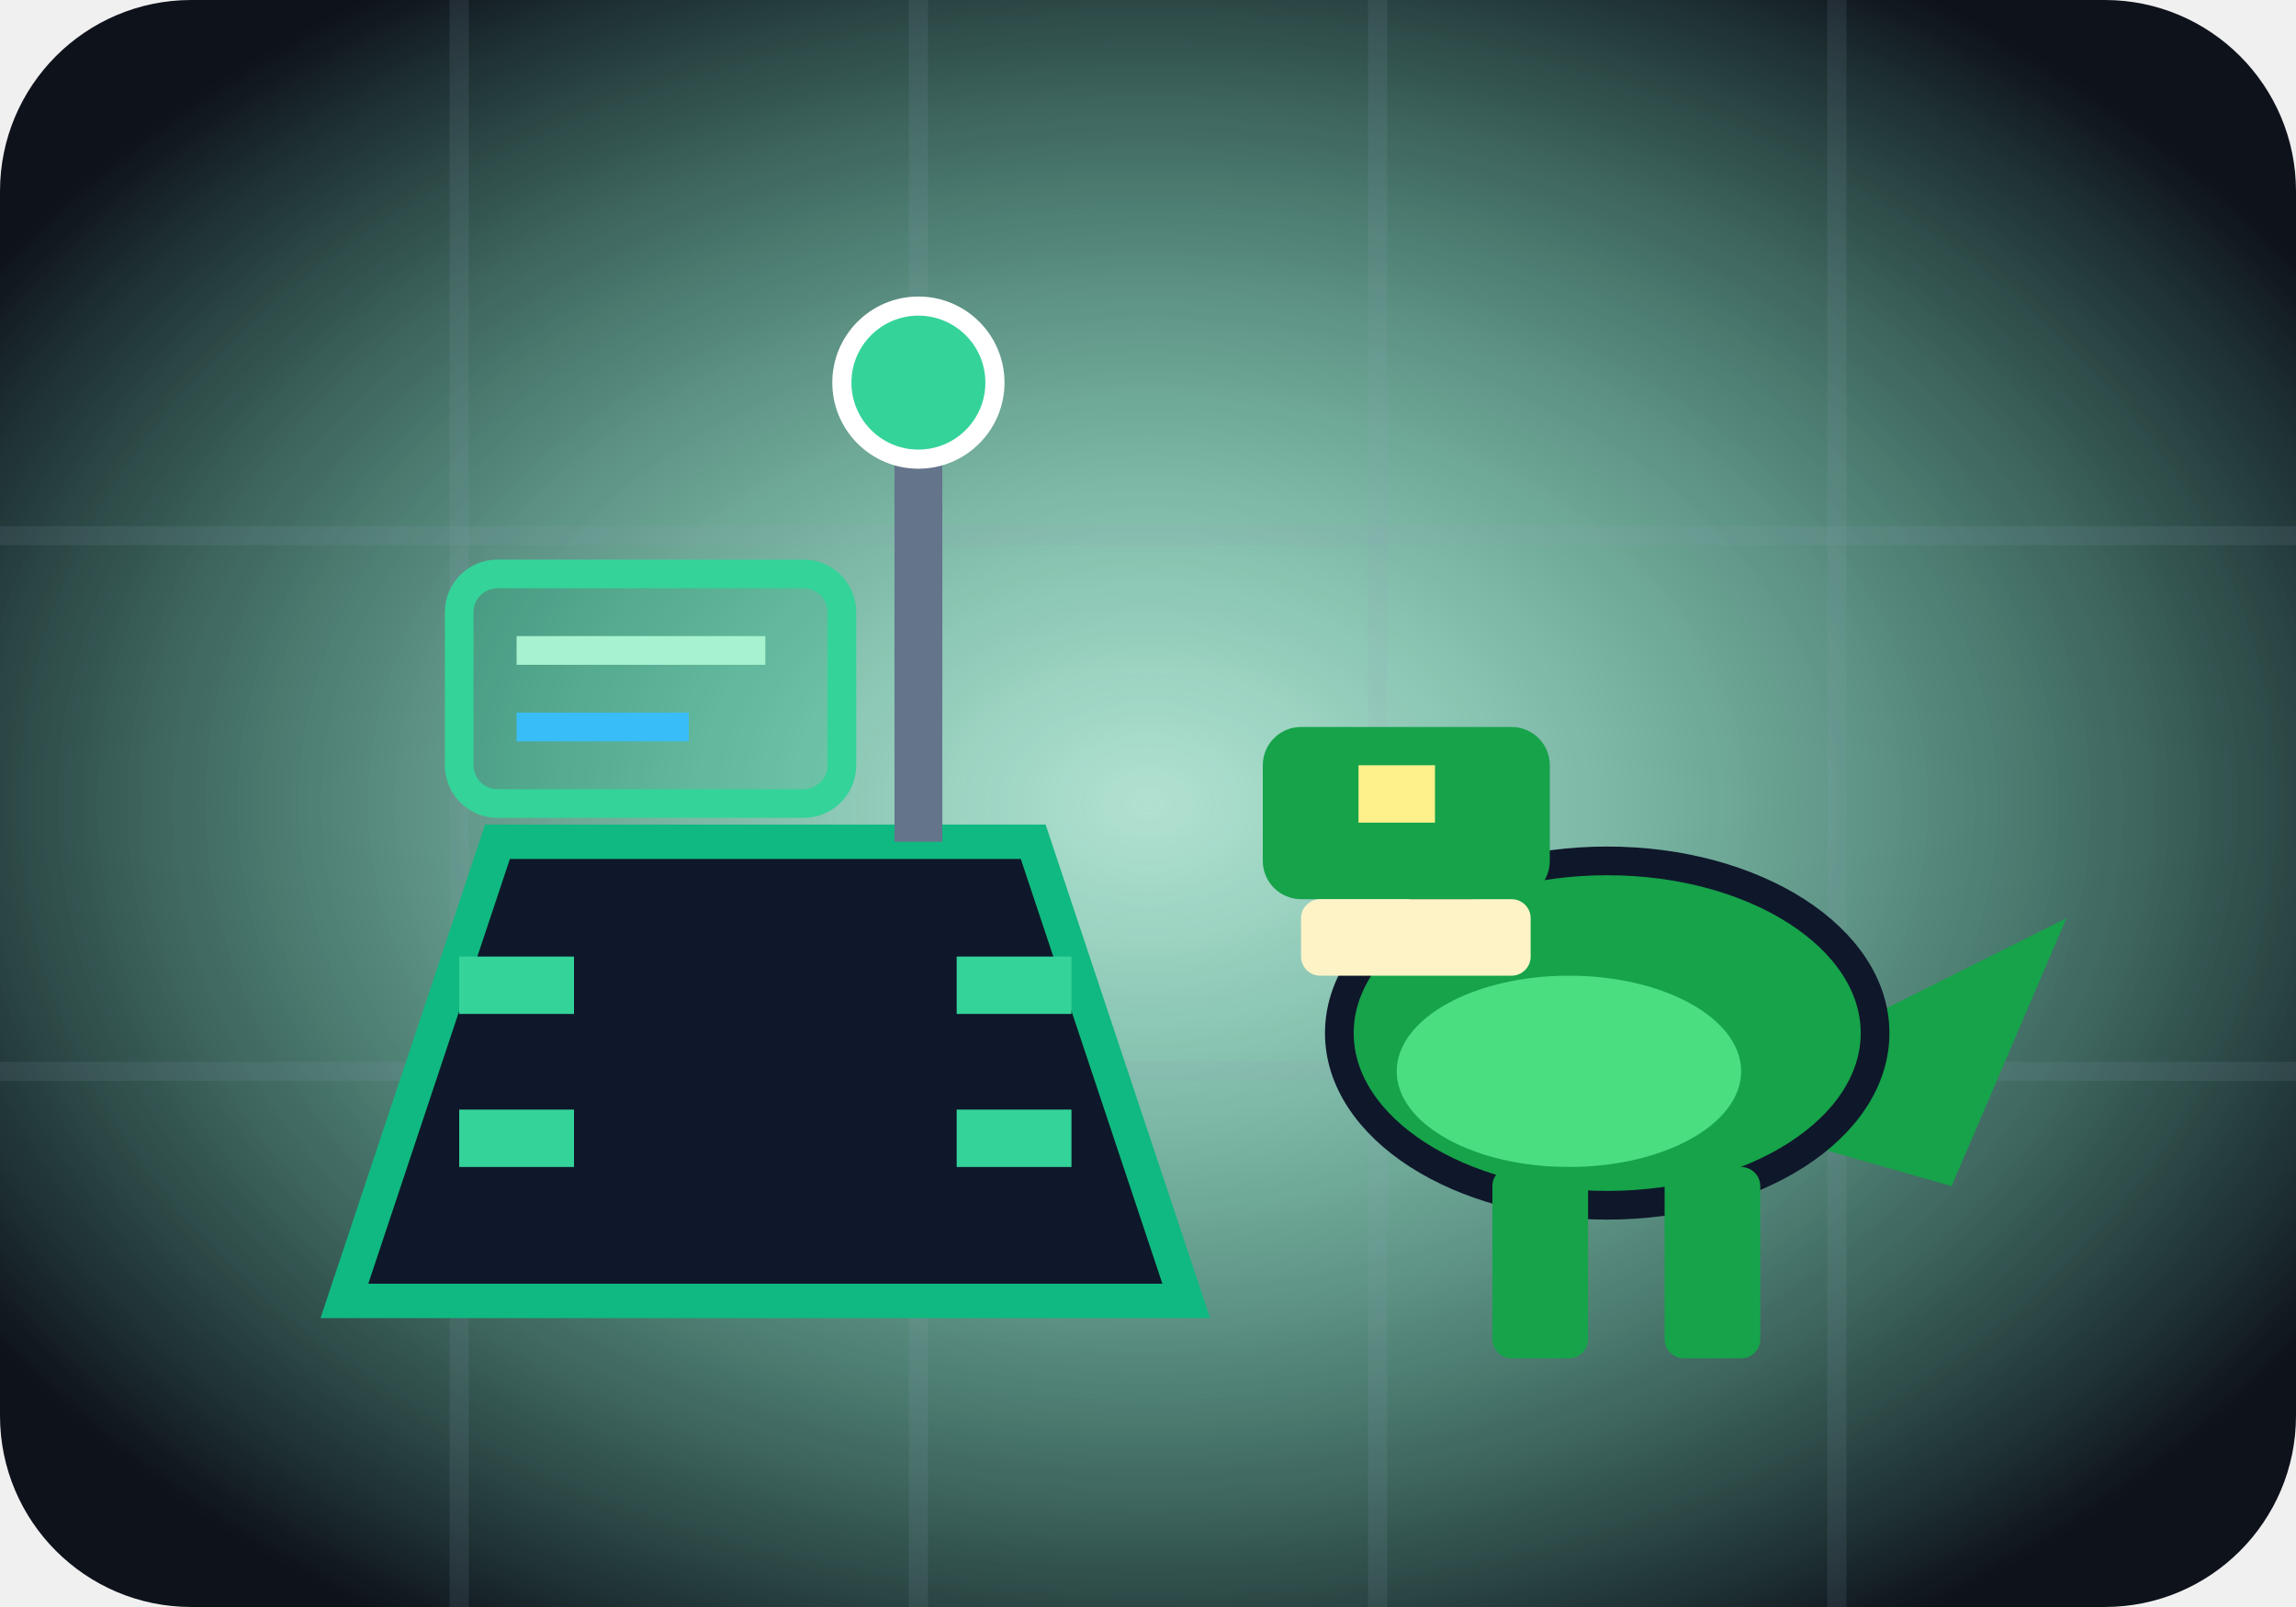
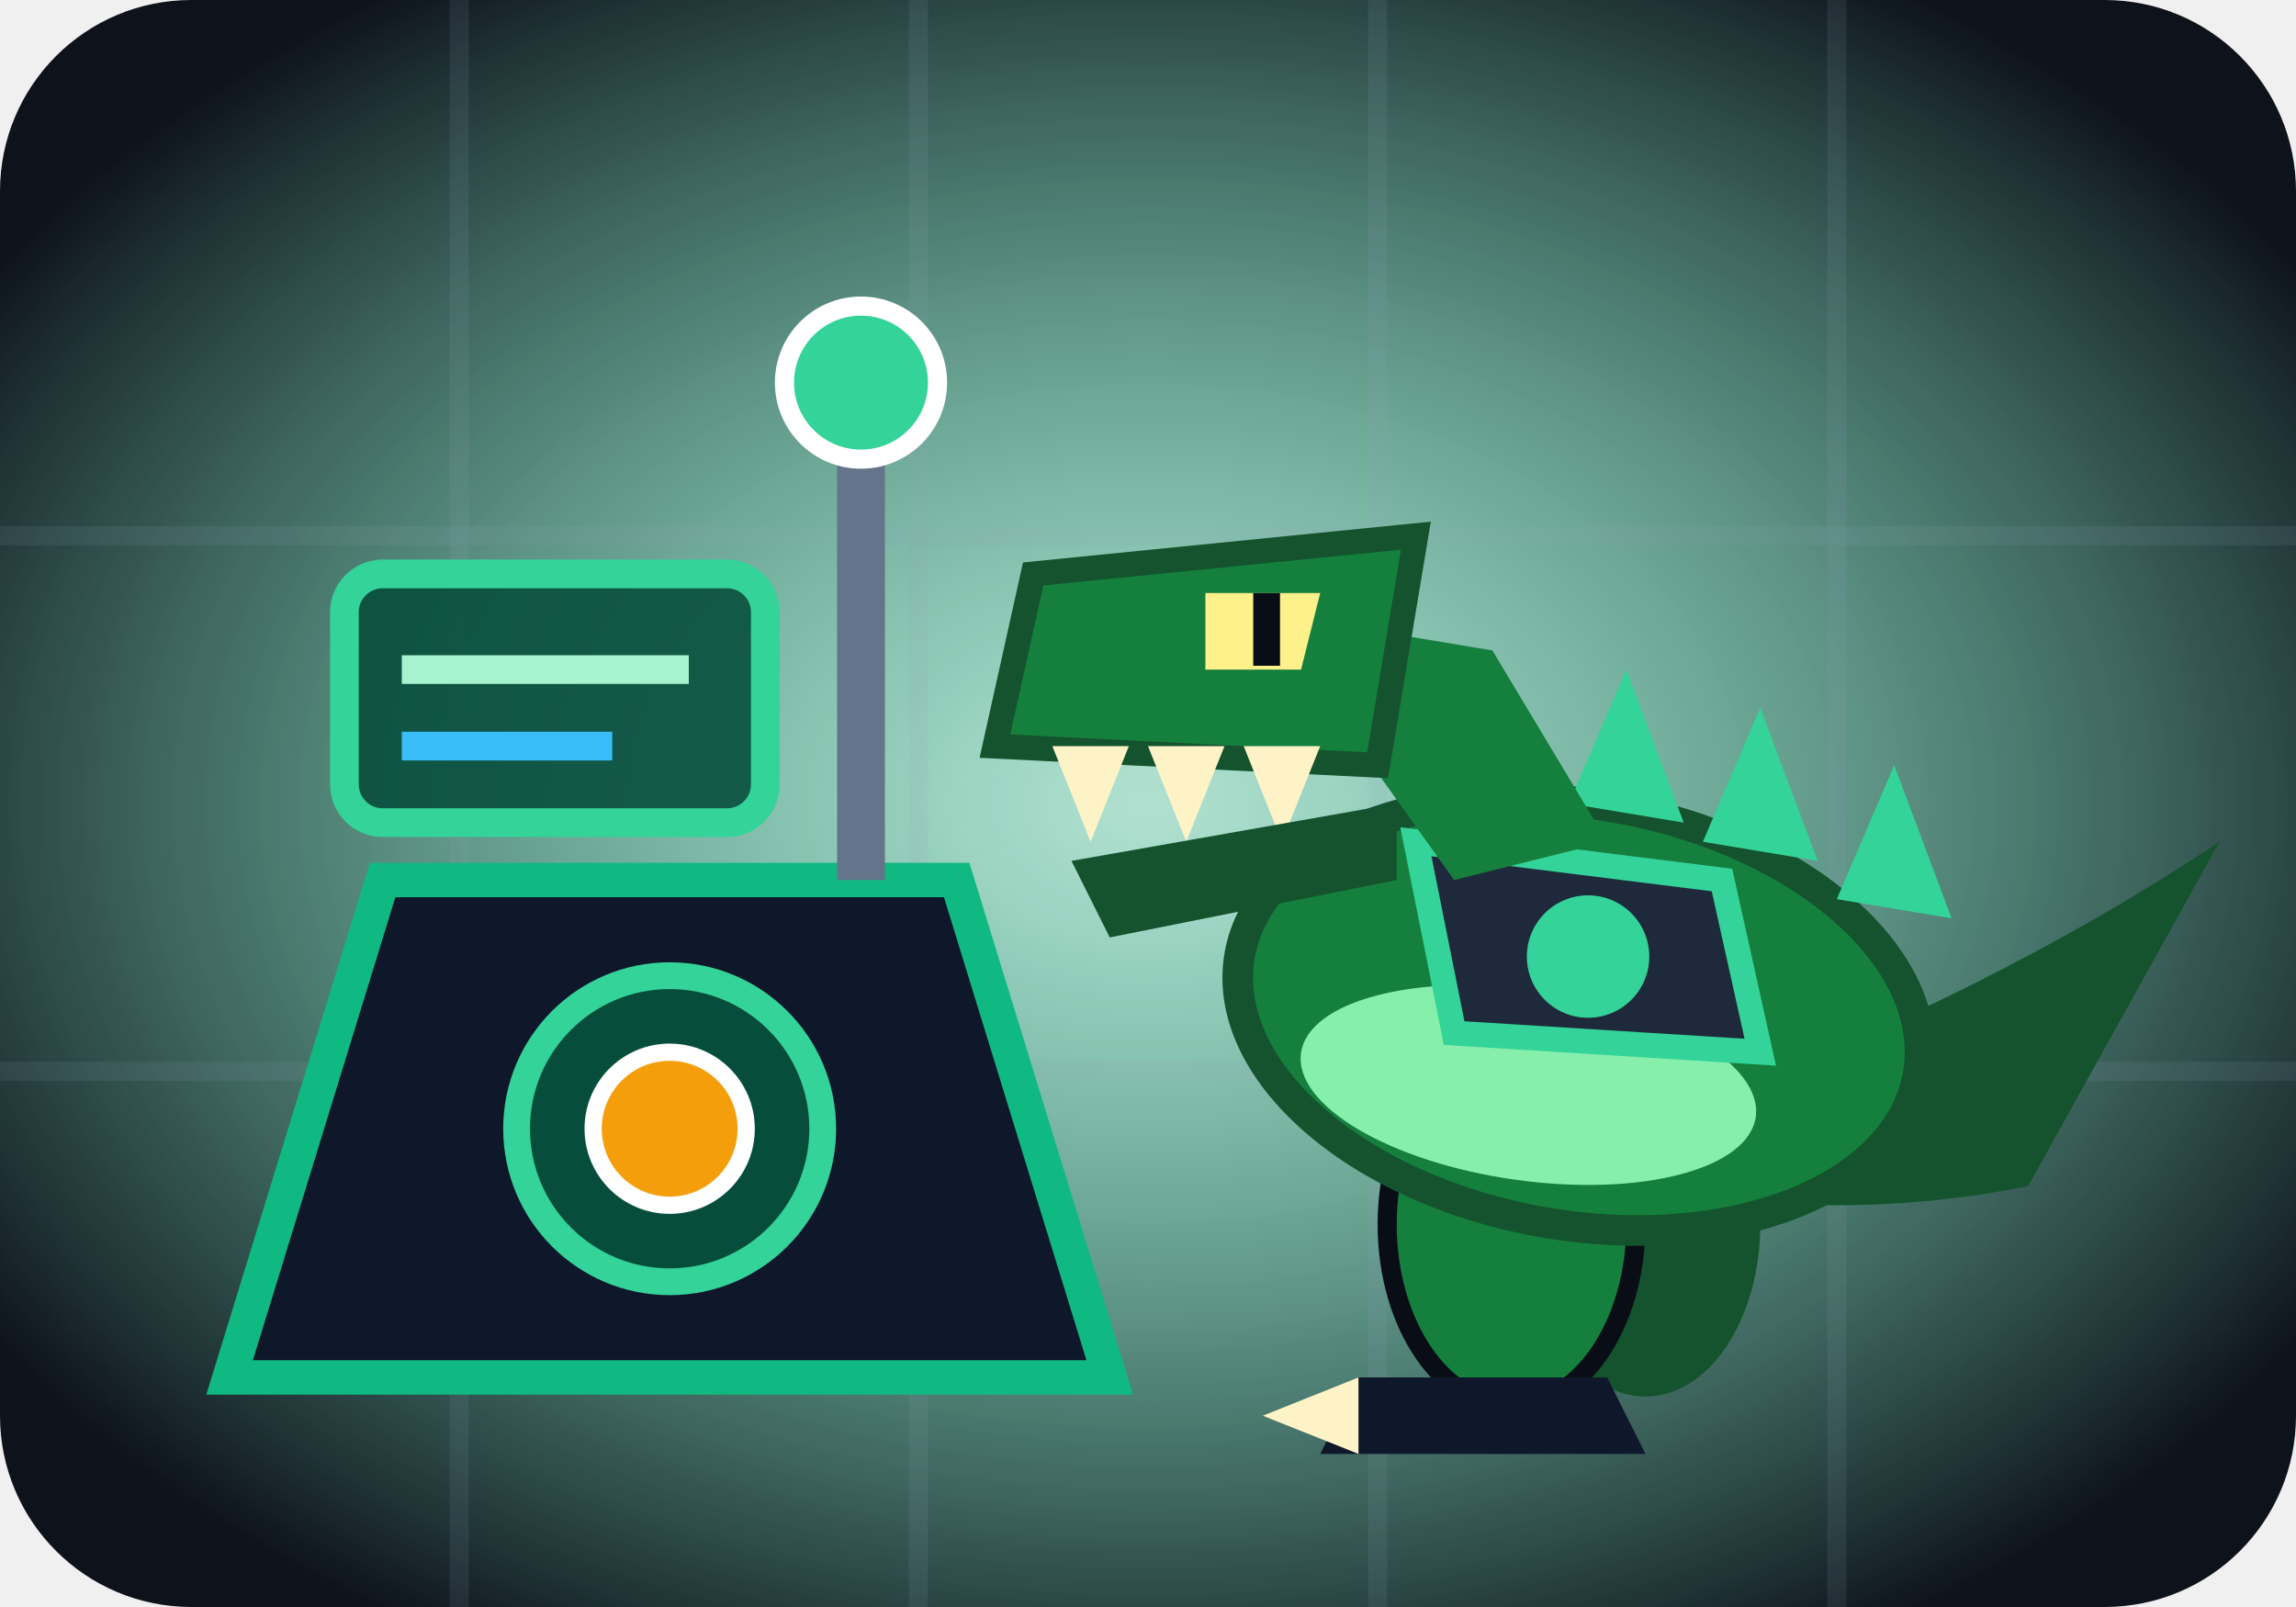
<svg xmlns="http://www.w3.org/2000/svg" viewBox="0 0 120 84" width="120" height="84">
  <defs>
    <radialGradient id="bg_dino_0" cx="50%" cy="50%" r="60%">
      <stop offset="0%" stop-color="#10b981" stop-opacity="0.28" />
      <stop offset="100%" stop-color="#090d16" stop-opacity="0.98" />
    </radialGradient>
  </defs>
  <rect width="120" height="84" rx="10" fill="url(#bg_dino_0)" />
  <g stroke="rgba(148,163,184,0.12)" stroke-width="1">
    <line x1="24" y1="0" x2="24" y2="84" />
    <line x1="48" y1="0" x2="48" y2="84" />
    <line x1="72" y1="0" x2="72" y2="84" />
    <line x1="96" y1="0" x2="96" y2="84" />
    <line x1="0" y1="28" x2="120" y2="28" />
    <line x1="0" y1="56" x2="120" y2="56" />
  </g>
-   <polygon points="18,68 26,44 54,44 62,68" fill="#0f172a" stroke="#10b981" stroke-width="1.8" />
-   <rect x="24" y="30" width="20" height="12" rx="2" fill="rgba(16,185,129,0.25)" stroke="#34d399" stroke-width="1.5" />
-   <line x1="27" y1="34" x2="40" y2="34" stroke="#a7f3d0" stroke-width="1.5" />
-   <line x1="27" y1="38" x2="36" y2="38" stroke="#38bdf8" stroke-width="1.5" />
-   <line x1="48" y1="44" x2="48" y2="22" stroke="#64748b" stroke-width="2.5" />
-   <circle cx="48" cy="20" r="4" fill="#34d399" stroke="#fff" stroke-width="1" />
-   <rect x="24" y="50" width="6" height="3" fill="#34d399" />
-   <rect x="50" y="50" width="6" height="3" fill="#34d399" />
-   <rect x="24" y="58" width="6" height="3" fill="#34d399" />
-   <rect x="50" y="58" width="6" height="3" fill="#34d399" />
-   <g transform="translate(84,54)">
-     <path d="M4,4 L24,-6 L18,8 Z" fill="#16a34a" />
-     <ellipse cx="0" cy="0" rx="14" ry="9" fill="#16a34a" stroke="#0f172a" stroke-width="1.5" />
-     <ellipse cx="-2" cy="2" rx="9" ry="5" fill="#4ade80" />
-     <rect x="-18" y="-16" width="15" height="9" rx="2" fill="#16a34a" />
-     <rect x="-16" y="-7" width="12" height="4" rx="1" fill="#fef3c7" />
-     <rect x="-13" y="-14" width="4" height="3" fill="#fef08a" />
-     <rect x="-6" y="7" width="5" height="10" rx="1" fill="#16a34a" />
-     <rect x="3" y="7" width="5" height="10" rx="1" fill="#16a34a" />
+   <polygon points="12,72 20,46 50,46 58,72" fill="#0f172a" stroke="#10b981" stroke-width="1.8" />
+   <circle cx="35" cy="59" r="8" fill="#064e3b" stroke="#34d399" stroke-width="1.4" />
+   <circle cx="35" cy="59" r="4" fill="#f59e0b" stroke="#fff" stroke-width="0.9" />
+   <rect x="18" y="30" width="22" height="13" rx="2" fill="rgba(6,78,59,0.88)" stroke="#34d399" stroke-width="1.5" />
+   <line x1="21" y1="35" x2="36" y2="35" stroke="#a7f3d0" stroke-width="1.5" />
+   <line x1="21" y1="39" x2="32" y2="39" stroke="#38bdf8" stroke-width="1.5" />
+   <line x1="45" y1="46" x2="45" y2="22" stroke="#64748b" stroke-width="2.5" />
+   <circle cx="45" cy="20" r="4" fill="#34d399" stroke="#fff" stroke-width="1" />
+   <g transform="translate(82,56)">
+     <path d="M6,2 Q22,-4 34,-12 L24,6 Q14,8 4,6 Z" fill="#14532d" />
+     <ellipse cx="4" cy="8" rx="6" ry="9" fill="#14532d" />
+     <ellipse cx="-3" cy="8" rx="6.5" ry="9.5" fill="#15803d" stroke="#090d16" stroke-width="1" />
+     <polygon points="-11,16 2,16 4,20 -13,20" fill="#0f172a" />
+     <polygon points="-11,16 -16,18 -11,20" fill="#fef3c7" />
+     <ellipse cx="0" cy="-3" rx="18" ry="11" transform="rotate(10)" fill="#15803d" stroke="#14532d" stroke-width="1.6" />
+     <ellipse cx="-2" cy="1" rx="12" ry="5" transform="rotate(8)" fill="#86efac" />
+     <polygon points="14,-9 17,-16 20,-8" fill="#34d399" />
+     <polygon points="7,-12 10,-19 13,-11" fill="#34d399" />
+     <polygon points="0,-14 3,-21 6,-13" fill="#34d399" />
+     <polygon points="-7,-14 -4,-21 -1,-13" fill="#34d399" />
+     <polygon points="-8,-12 8,-10 10,-1 -6,-2" fill="#1e293b" stroke="#34d399" stroke-width="1.3" />
+     <circle cx="1" cy="-6" r="3.2" fill="#34d399" />
+     <polygon points="-6,-10 -16,-24 -4,-22 2,-12" fill="#15803d" />
+     <polygon points="-8,-28 -28,-26 -30,-17 -10,-16" fill="#15803d" stroke="#14532d" stroke-width="1.3" />
+     <polygon points="-27,-17 -25,-12 -23,-17" fill="#fef3c7" />
+     <polygon points="-22,-17 -20,-12 -18,-17" fill="#fef3c7" />
+     <polygon points="-17,-17 -15,-12 -13,-17" fill="#fef3c7" />
+     <polygon points="-9,-14 -26,-11 -24,-7 -9,-10" fill="#14532d" />
+     <polygon points="-19,-25 -13,-25 -14,-21 -19,-21" fill="#fef08a" />
+     <rect x="-16.5" y="-25" width="1.4" height="3.8" fill="#090d16" />
  </g>
</svg>
